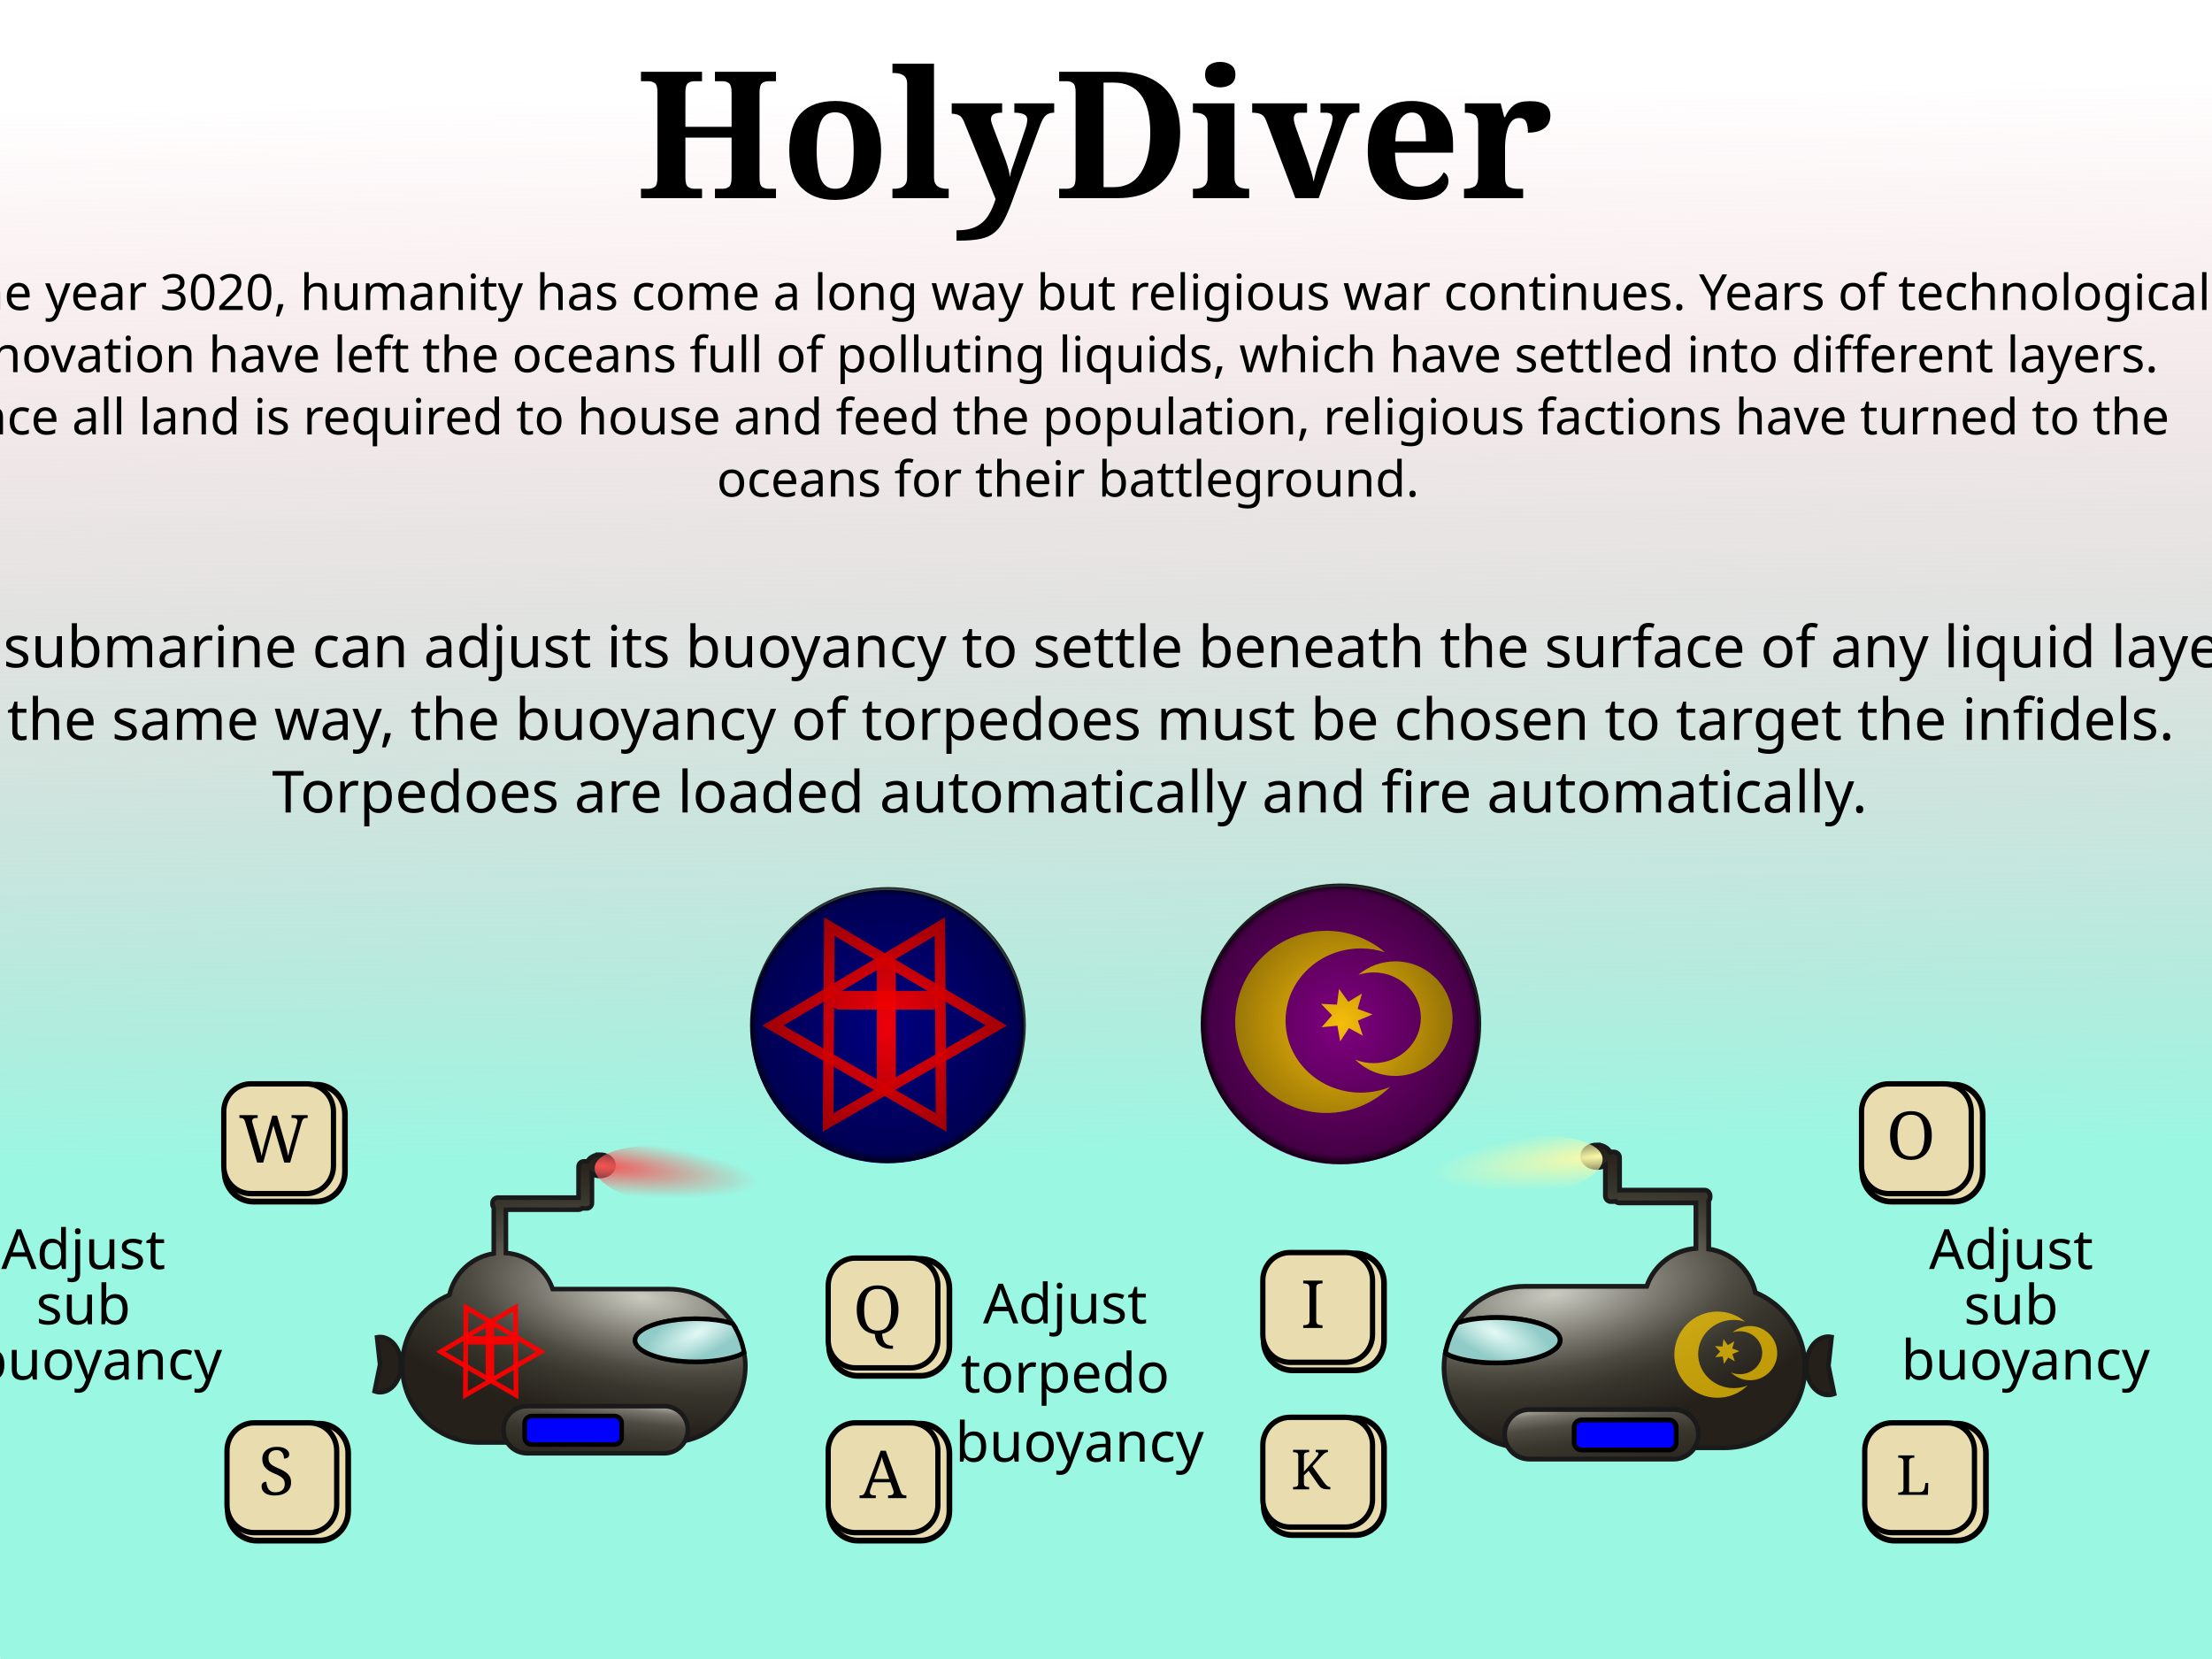
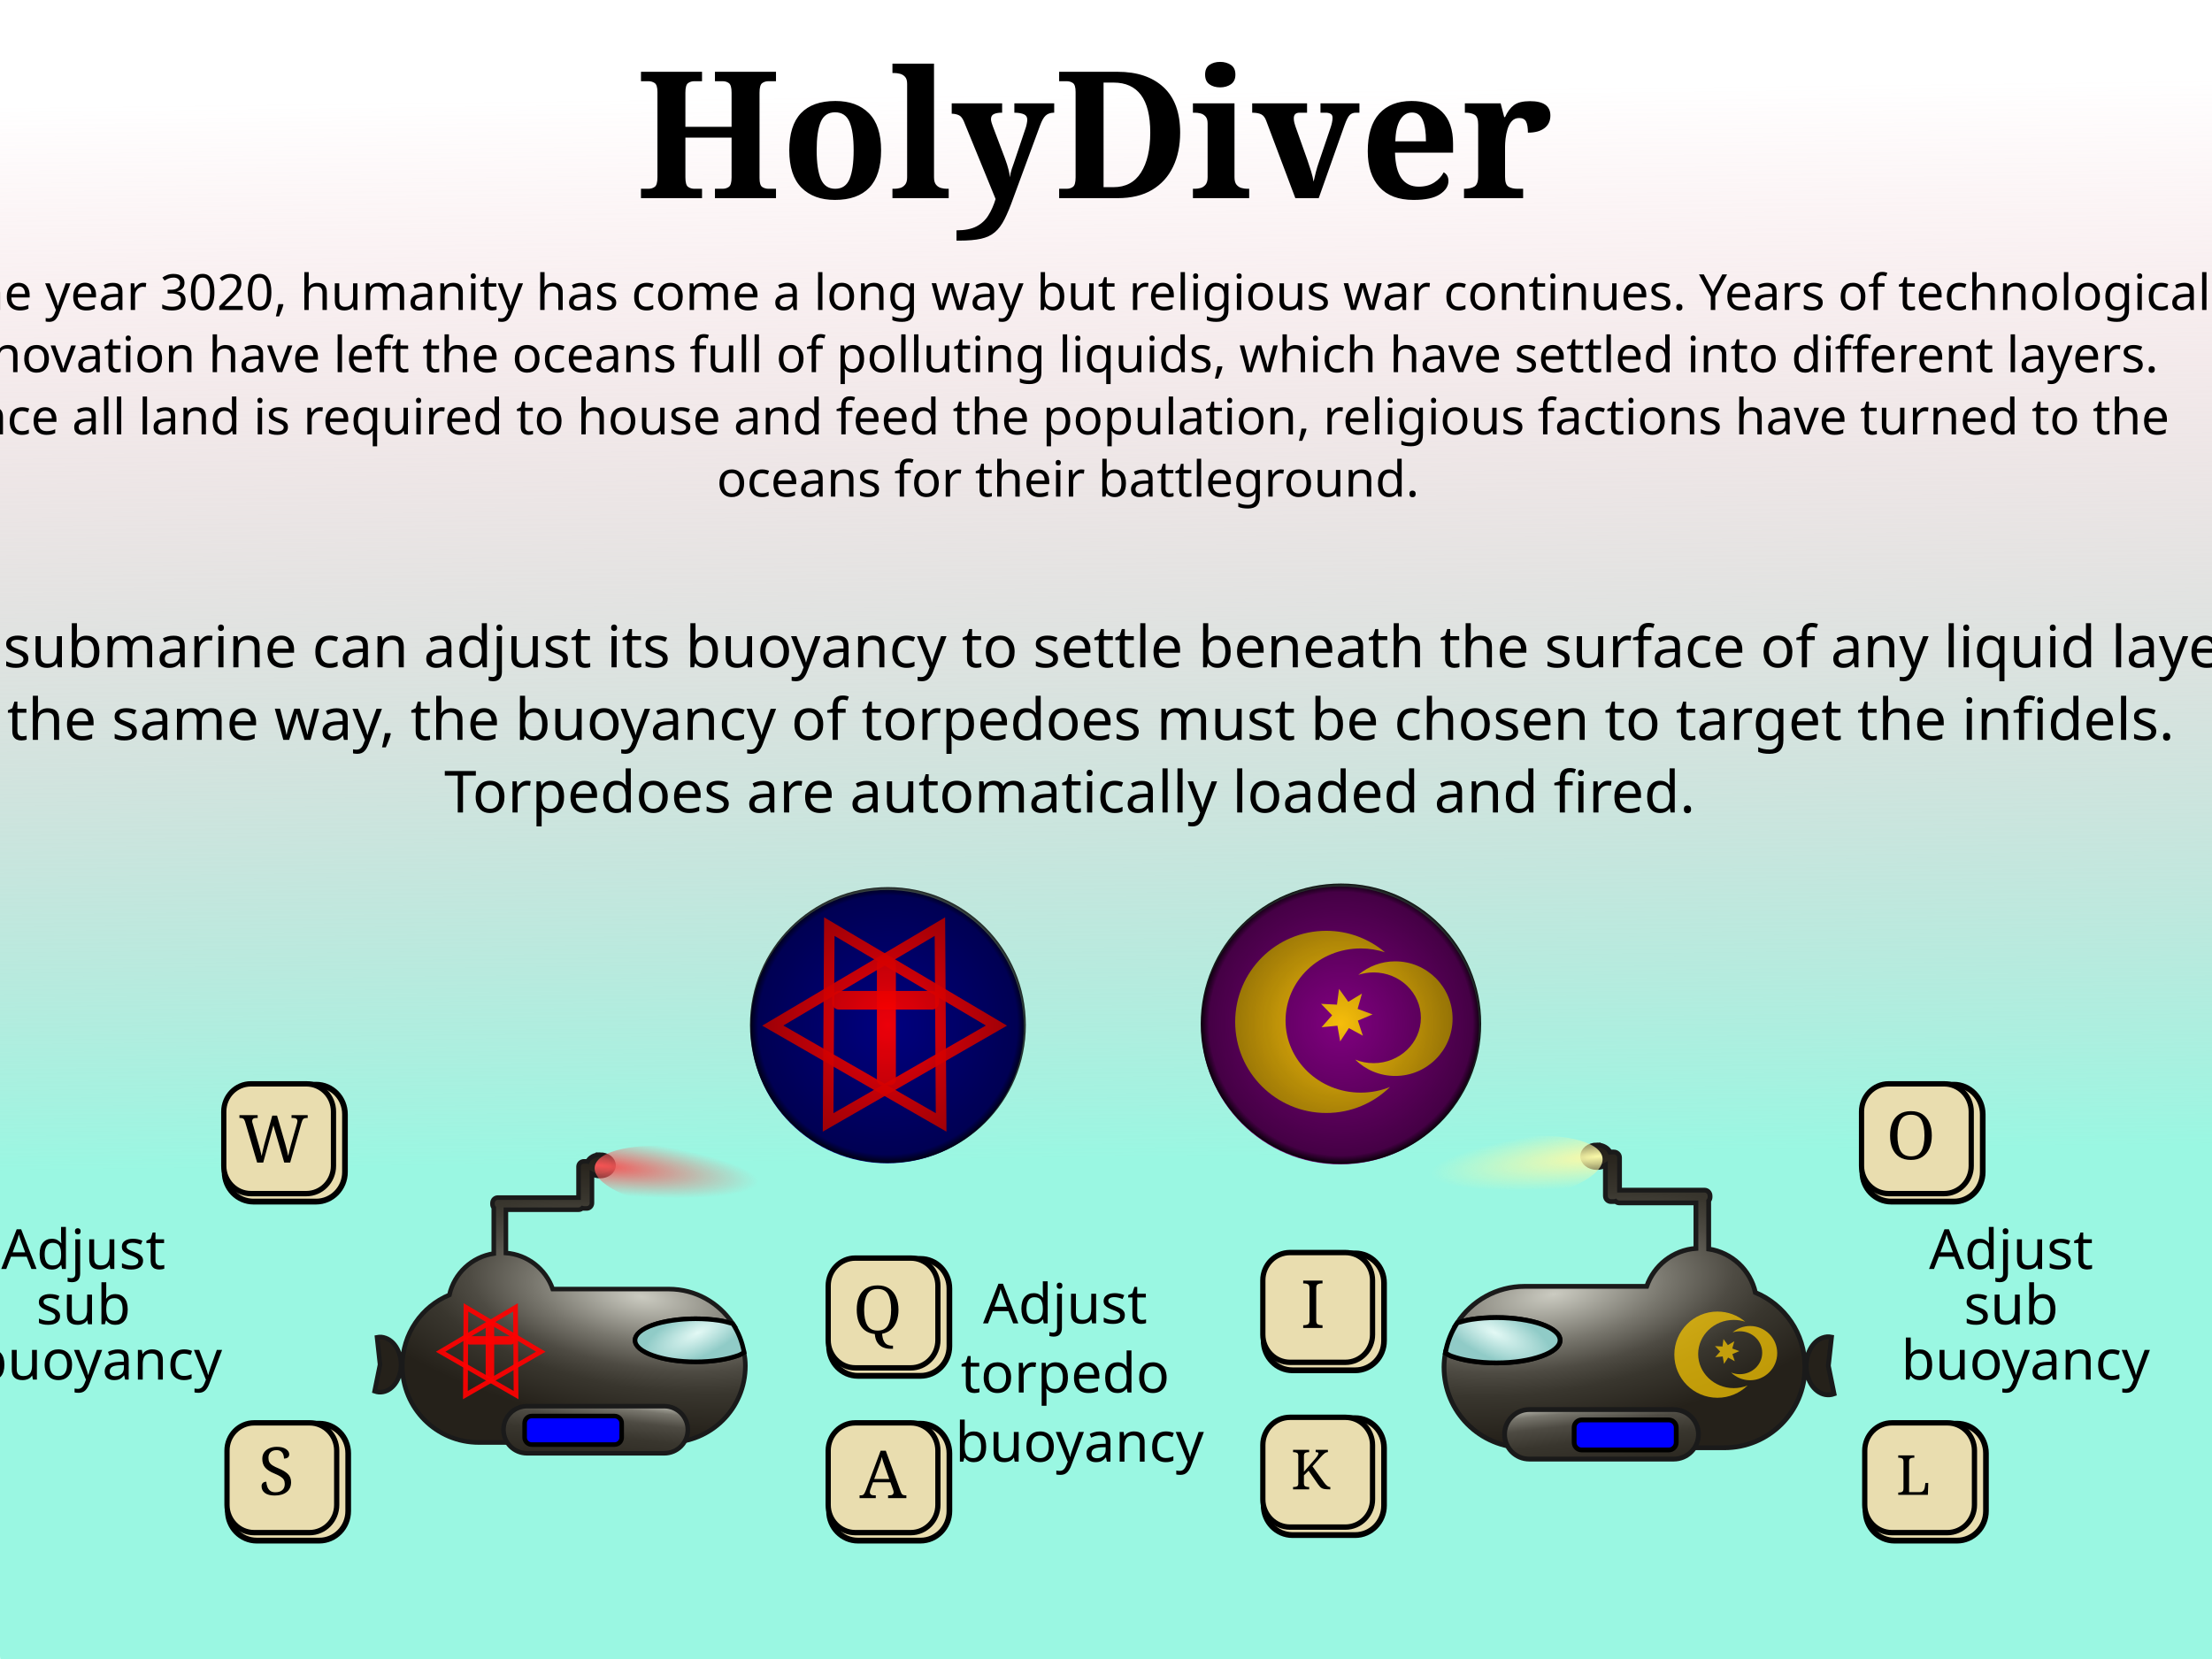
<svg xmlns="http://www.w3.org/2000/svg" xmlns:xlink="http://www.w3.org/1999/xlink" width="800px" height="600px" id="svg5741" version="1.1">
  <defs id="defs5743">
    <linearGradient id="linearGradient7140">
      <stop style="stop-color:#fbdf72;stop-opacity:1;" offset="0" id="stop7142" />
      <stop id="stop7148" offset="0.727" style="stop-color:#fce89c;stop-opacity:0.502;" />
      <stop style="stop-color:#e9ddaf;stop-opacity:0;" offset="1" id="stop7144" />
    </linearGradient>
    <linearGradient id="linearGradient7129">
      <stop style="stop-color:#9af7e2;stop-opacity:1;" offset="0" id="stop7131" />
      <stop style="stop-color:#e896a3;stop-opacity:0;" offset="1" id="stop7133" />
    </linearGradient>
    <linearGradient id="linearGradient5907">
      <stop style="stop-color:#cbcbc1;stop-opacity:1;" offset="0" id="stop5909" />
      <stop id="stop5917" offset="0.341" style="stop-color:#78766d;stop-opacity:1;" />
      <stop style="stop-color:#4e4b43;stop-opacity:1;" offset="0.535" id="stop5919" />
      <stop id="stop5943" offset="0.615" style="stop-color:#434038;stop-opacity:1;" />
      <stop id="stop5921" offset="0.694" style="stop-color:#39362e;stop-opacity:1;" />
      <stop style="stop-color:#25211a;stop-opacity:1;" offset="1" id="stop5911" />
    </linearGradient>
    <linearGradient id="linearGradient5931">
      <stop id="stop5933" offset="0" style="stop-color:#cbcbc1;stop-opacity:1;" />
      <stop style="stop-color:#78766d;stop-opacity:1;" offset="0.136" id="stop5935" />
      <stop id="stop5937" offset="0.292" style="stop-color:#4e4b43;stop-opacity:1;" />
      <stop style="stop-color:#39362e;stop-opacity:1;" offset="0.507" id="stop5939" />
      <stop id="stop5941" offset="1" style="stop-color:#25211a;stop-opacity:1;" />
    </linearGradient>
    <linearGradient id="linearGradient5955">
      <stop style="stop-color:#e3f9f5;stop-opacity:1;" offset="0" id="stop5957" />
      <stop style="stop-color:#90cbc7;stop-opacity:1;" offset="1" id="stop5965" />
    </linearGradient>
    <radialGradient xlink:href="#linearGradient5973" id="radialGradient5979" cx="465.185" cy="236.089" fx="465.185" fy="236.089" r="18.635" gradientTransform="matrix(-1.878447,-0.0440312,0.00774521,-0.3304246,1371.799,336.8474)" gradientUnits="userSpaceOnUse" />
    <linearGradient id="linearGradient5973">
      <stop style="stop-color:#faf9a8;stop-opacity:1;" offset="0" id="stop5975" />
      <stop style="stop-color:#faf9a8;stop-opacity:0;" offset="1" id="stop5977" />
    </linearGradient>
    <linearGradient xlink:href="#linearGradient7129" id="linearGradient7135" x1="430.157" y1="418.509" x2="425.443" y2="33.136" gradientUnits="userSpaceOnUse" />
    <linearGradient id="linearGradient4207">
      <stop style="stop-color:#000000;stop-opacity:0;" offset="0" id="stop4209" />
      <stop id="stop4215" offset="0.939" style="stop-color:#000000;stop-opacity:0.498;" />
      <stop style="stop-color:#000000;stop-opacity:1;" offset="1" id="stop4211" />
    </linearGradient>
    <radialGradient xlink:href="#linearGradient4207" id="radialGradient4639" gradientUnits="userSpaceOnUse" cx="737.453" cy="54.939" fx="737.453" fy="54.939" r="32.409" />
    <radialGradient xlink:href="#linearGradient4351" id="radialGradient4349" gradientUnits="userSpaceOnUse" cx="737.453" cy="54.939" fx="737.453" fy="54.939" r="32.409" />
    <linearGradient id="linearGradient4351">
      <stop id="stop4353" offset="0" style="stop-color:#000000;stop-opacity:0;" />
      <stop style="stop-color:#000000;stop-opacity:0.376;" offset="0.939" id="stop4355" />
      <stop id="stop4357" offset="1" style="stop-color:#000000;stop-opacity:0.914;" />
    </linearGradient>
    <linearGradient id="linearGradient5973-6">
      <stop style="stop-color:#faf9a8;stop-opacity:1;" offset="0" id="stop5975-9" />
      <stop style="stop-color:#faf9a8;stop-opacity:0;" offset="1" id="stop5977-8" />
    </linearGradient>
    <linearGradient id="linearGradient5955-6">
      <stop style="stop-color:#e3f9f5;stop-opacity:1;" offset="0" id="stop5957-2" />
      <stop style="stop-color:#90cbc7;stop-opacity:1;" offset="1" id="stop5965-3" />
    </linearGradient>
    <linearGradient id="linearGradient5931-2">
      <stop id="stop5933-6" offset="0" style="stop-color:#cbcbc1;stop-opacity:1;" />
      <stop style="stop-color:#78766d;stop-opacity:1;" offset="0.136" id="stop5935-2" />
      <stop id="stop5937-7" offset="0.292" style="stop-color:#4e4b43;stop-opacity:1;" />
      <stop style="stop-color:#39362e;stop-opacity:1;" offset="0.507" id="stop5939-5" />
      <stop id="stop5941-7" offset="1" style="stop-color:#25211a;stop-opacity:1;" />
    </linearGradient>
    <radialGradient xlink:href="#linearGradient5907-2" id="radialGradient5913-8" cx="480.331" cy="255.605" fx="480.331" fy="255.605" r="41.094" gradientTransform="matrix(0.1121108,0.693904,-1.705396,0.2755329,862.388,-146.0014)" gradientUnits="userSpaceOnUse" />
    <linearGradient id="linearGradient5907-2">
      <stop style="stop-color:#cbcbc1;stop-opacity:1;" offset="0" id="stop5909-7" />
      <stop id="stop5917-8" offset="0.341" style="stop-color:#78766d;stop-opacity:1;" />
      <stop style="stop-color:#4e4b43;stop-opacity:1;" offset="0.535" id="stop5919-0" />
      <stop id="stop5943-2" offset="0.615" style="stop-color:#434038;stop-opacity:1;" />
      <stop id="stop5921-0" offset="0.694" style="stop-color:#39362e;stop-opacity:1;" />
      <stop style="stop-color:#25211a;stop-opacity:1;" offset="1" id="stop5911-8" />
    </linearGradient>
    <radialGradient xlink:href="#linearGradient5907-2" id="radialGradient4873" gradientUnits="userSpaceOnUse" gradientTransform="matrix(0.1121108,0.693904,-1.705396,0.2755329,1009.314,62.01741)" cx="480.331" cy="255.605" fx="480.331" fy="255.605" r="41.094" />
    <linearGradient xlink:href="#linearGradient5931-2" id="linearGradient4875" gradientUnits="userSpaceOnUse" gradientTransform="translate(148.6314,209.4295)" x1="490.412" y1="277.747" x2="492.336" y2="294.584" />
    <radialGradient xlink:href="#linearGradient5955-6" id="radialGradient4877" gradientUnits="userSpaceOnUse" gradientTransform="matrix(0.9526227,0.4619291,-0.183076,0.3775522,216.9646,158.8105)" cx="468.013" cy="261.451" fx="468.013" fy="261.451" r="12.438" />
    <radialGradient xlink:href="#linearGradient5973-6" id="radialGradient4879" gradientUnits="userSpaceOnUse" gradientTransform="matrix(-1.878447,-0.0440312,0.00774521,-0.3304246,1371.799,336.8474)" cx="465.185" cy="236.089" fx="465.185" fy="236.089" r="18.635" />
    <linearGradient id="linearGradient4915">
      <stop id="stop4917" offset="0" style="stop-color:#f55353;stop-opacity:1;" />
      <stop id="stop4919" offset="1" style="stop-color:#f66969;stop-opacity:0;" />
    </linearGradient>
    <linearGradient id="linearGradient5955-2">
      <stop style="stop-color:#e3f9f5;stop-opacity:1;" offset="0" id="stop5957-7" />
      <stop style="stop-color:#90cbc7;stop-opacity:1;" offset="1" id="stop5965-6" />
    </linearGradient>
    <linearGradient id="linearGradient5931-8">
      <stop id="stop5933-7" offset="0" style="stop-color:#cbcbc1;stop-opacity:1;" />
      <stop style="stop-color:#78766d;stop-opacity:1;" offset="0.136" id="stop5935-8" />
      <stop id="stop5937-1" offset="0.292" style="stop-color:#4e4b43;stop-opacity:1;" />
      <stop style="stop-color:#39362e;stop-opacity:1;" offset="0.507" id="stop5939-6" />
      <stop id="stop5941-0" offset="1" style="stop-color:#25211a;stop-opacity:1;" />
    </linearGradient>
    <radialGradient xlink:href="#linearGradient5907-5" id="radialGradient5913-9" cx="480.331" cy="255.605" fx="480.331" fy="255.605" r="41.094" gradientTransform="matrix(0.1121108,0.693904,-1.705396,0.2755329,862.388,-146.0014)" gradientUnits="userSpaceOnUse" />
    <linearGradient id="linearGradient5907-5">
      <stop style="stop-color:#cbcbc1;stop-opacity:1;" offset="0" id="stop5909-8" />
      <stop id="stop5917-9" offset="0.341" style="stop-color:#78766d;stop-opacity:1;" />
      <stop style="stop-color:#4e4b43;stop-opacity:1;" offset="0.535" id="stop5919-00" />
      <stop id="stop5943-0" offset="0.615" style="stop-color:#434038;stop-opacity:1;" />
      <stop id="stop5921-7" offset="0.694" style="stop-color:#39362e;stop-opacity:1;" />
      <stop style="stop-color:#25211a;stop-opacity:1;" offset="1" id="stop5911-2" />
    </linearGradient>
    <radialGradient xlink:href="#linearGradient5907-5" id="radialGradient5051" gradientUnits="userSpaceOnUse" gradientTransform="matrix(0.1121108,0.693904,-1.705396,0.2755329,574.314,63.68408)" cx="480.331" cy="255.605" fx="480.331" fy="255.605" r="41.094" />
    <linearGradient xlink:href="#linearGradient5931-8" id="linearGradient5053" gradientUnits="userSpaceOnUse" gradientTransform="translate(-286.3686,211.0962)" x1="490.412" y1="277.747" x2="492.336" y2="294.584" />
    <radialGradient xlink:href="#linearGradient5955-2" id="radialGradient5055" gradientUnits="userSpaceOnUse" gradientTransform="matrix(0.9526227,0.4619291,-0.183076,0.3775522,-218.0354,160.4772)" cx="468.013" cy="261.451" fx="468.013" fy="261.451" r="12.438" />
    <radialGradient xlink:href="#linearGradient4915" id="radialGradient5057" gradientUnits="userSpaceOnUse" gradientTransform="matrix(-1.878447,-0.0440312,0.00774521,-0.3304246,1371.799,336.8474)" cx="465.185" cy="236.089" fx="465.185" fy="236.089" r="18.635" />
  </defs>
  <g id="layer14" style="display:inline">
    <rect style="color:#000000;fill:url(#linearGradient7135);fill-opacity:1;fill-rule:nonzero;stroke:none;stroke-width:3.543;marker:none;visibility:visible;display:inline;overflow:visible;enable-background:accumulate" id="rect6619" width="802.566" height="602.219" x="0" y="0.138" ry="3.333" />
  </g>
  <g id="layer1">
    <text xml:space="preserve" style="font-size:64px;font-style:normal;font-variant:normal;font-weight:normal;font-stretch:normal;line-height:125%;letter-spacing:0px;word-spacing:0px;fill:#000000;fill-opacity:1;stroke:none;font-family:Calibri;-inkscape-font-specification:Calibri" x="230.024" y="71.667" id="text5749">
      <tspan id="tspan5751" x="230.024" y="71.667" style="font-style:normal;font-variant:normal;font-weight:bold;font-stretch:normal;font-family:Elephant;-inkscape-font-specification:Elephant Bold">HolyDiver</tspan>
    </text>
    <text xml:space="preserve" style="font-size:20px;font-style:normal;font-variant:normal;font-weight:normal;font-stretch:normal;line-height:125%;letter-spacing:0px;word-spacing:0px;fill:#000000;fill-opacity:1;stroke:none;font-family:Calibri;-inkscape-font-specification:Calibri" x="399.887" y="241.341" id="text5769">
      <tspan id="tspan5771" x="399.887" y="241.341" style="font-size:21px;text-align:center;text-anchor:middle">Each submarine can adjust its buoyancy to settle beneath the surface of any liquid layer.</tspan>
      <tspan x="399.887" y="267.591" style="font-size:21px;text-align:center;text-anchor:middle" id="tspan5775">In the same way, the buoyancy of torpedoes must be chosen to target the infidels.</tspan>
-       <tspan x="399.887" y="293.841" style="font-size:21px;text-align:center;text-anchor:middle" id="tspan5061">Torpedoes are loaded automatically and fire automatically.</tspan>
+       <tspan x="399.887" y="293.841" style="font-size:21px;text-align:center;text-anchor:middle" id="tspan5061">Torpedoes are automatically loaded and fired.</tspan>
    </text>
    <g id="g6536" transform="translate(7.58339,-2.3282)">
      <g transform="matrix(0.534948,0,0,0.5475902,150.9048,252.722)" id="g5811">
        <rect style="color:#000000;fill:#e9ddaf;fill-opacity:1;fill-rule:nonzero;stroke:#000000;stroke-width:3.83;marker:none;visibility:visible;display:inline;overflow:visible;enable-background:accumulate" id="rect5791-3" width="81.38" height="77.213" x="558.06" y="370.56" ry="19.525" />
        <rect style="color:#000000;fill:#e9ddaf;fill-opacity:1;fill-rule:nonzero;stroke:#000000;stroke-width:3.543;marker:none;visibility:visible;display:inline;overflow:visible;enable-background:accumulate" id="rect5791" width="74.167" height="72.5" x="557.5" y="370" ry="18.333" />
      </g>
      <text id="text5847" y="482.613" x="462.833" style="font-size:20px;font-style:normal;font-variant:normal;font-weight:normal;font-stretch:normal;line-height:125%;letter-spacing:0px;word-spacing:0px;fill:#000000;fill-opacity:1;stroke:none;font-family:Elephant;-inkscape-font-specification:Elephant" xml:space="preserve">
        <tspan style="font-size:24px" y="482.613" x="462.833" id="tspan5849">I</tspan>
      </text>
    </g>
    <g id="g6543" transform="translate(8.41661,5.56605)">
      <g transform="matrix(0.534948,0,0,0.5475902,150.0716,304.4193)" id="g5811-1">
        <rect style="color:#000000;fill:#e9ddaf;fill-opacity:1;fill-rule:nonzero;stroke:#000000;stroke-width:3.83;marker:none;visibility:visible;display:inline;overflow:visible;enable-background:accumulate" id="rect5791-3-2" width="81.38" height="77.213" x="558.06" y="370.56" ry="19.525" />
        <rect style="color:#000000;fill:#e9ddaf;fill-opacity:1;fill-rule:nonzero;stroke:#000000;stroke-width:3.543;marker:none;visibility:visible;display:inline;overflow:visible;enable-background:accumulate" id="rect5791-33" width="74.167" height="72.5" x="557.5" y="370" ry="18.333" />
      </g>
      <text id="text5851" y="533.074" x="458.476" style="font-size:20px;font-style:normal;font-variant:normal;font-weight:normal;font-stretch:normal;line-height:125%;letter-spacing:0px;word-spacing:0px;fill:#000000;fill-opacity:1;stroke:none;font-family:Elephant;-inkscape-font-specification:Elephant" xml:space="preserve">
        <tspan y="533.074" x="458.476" id="tspan5853">K</tspan>
      </text>
    </g>
    <g id="g6578" transform="translate(4,0.910745)">
      <g transform="matrix(0.534948,0,0,0.5475902,371.0136,188.4666)" id="g5811-7">
        <rect style="color:#000000;fill:#e9ddaf;fill-opacity:1;fill-rule:nonzero;stroke:#000000;stroke-width:3.83;marker:none;visibility:visible;display:inline;overflow:visible;enable-background:accumulate" id="rect5791-3-5" width="81.38" height="77.213" x="558.06" y="370.56" ry="19.525" />
        <rect style="color:#000000;fill:#e9ddaf;fill-opacity:1;fill-rule:nonzero;stroke:#000000;stroke-width:3.543;marker:none;visibility:visible;display:inline;overflow:visible;enable-background:accumulate" id="rect5791-7" width="74.167" height="72.5" x="557.5" y="370" ry="18.333" />
      </g>
      <text id="text5847-8" y="418.358" x="678.227" style="font-size:20px;font-style:normal;font-variant:normal;font-weight:normal;font-stretch:normal;line-height:125%;letter-spacing:0px;word-spacing:0px;fill:#000000;fill-opacity:1;stroke:none;font-family:Elephant;-inkscape-font-specification:Elephant" xml:space="preserve">
        <tspan style="font-size:24px" y="418.358" x="678.227" id="tspan5849-0">O</tspan>
      </text>
    </g>
    <g id="g6585" transform="translate(4,1.82149)">
      <g transform="matrix(0.534948,0,0,0.5475902,372.1804,310.1638)" id="g5811-1-8">
        <rect style="color:#000000;fill:#e9ddaf;fill-opacity:1;fill-rule:nonzero;stroke:#000000;stroke-width:3.83;marker:none;visibility:visible;display:inline;overflow:visible;enable-background:accumulate" id="rect5791-3-2-2" width="81.38" height="77.213" x="558.06" y="370.56" ry="19.525" />
        <rect style="color:#000000;fill:#e9ddaf;fill-opacity:1;fill-rule:nonzero;stroke:#000000;stroke-width:3.543;marker:none;visibility:visible;display:inline;overflow:visible;enable-background:accumulate" id="rect5791-33-7" width="74.167" height="72.5" x="557.5" y="370" ry="18.333" />
      </g>
      <text id="text5851-2" y="538.819" x="681.763" style="font-size:20px;font-style:normal;font-variant:normal;font-weight:normal;font-stretch:normal;line-height:125%;letter-spacing:0px;word-spacing:0px;fill:#000000;fill-opacity:1;stroke:none;font-family:Elephant;-inkscape-font-specification:Elephant" xml:space="preserve">
        <tspan y="538.819" x="681.763" id="tspan5853-0">L</tspan>
      </text>
    </g>
    <text xml:space="preserve" style="font-size:20px;font-style:normal;font-variant:normal;font-weight:normal;font-stretch:normal;line-height:125%;letter-spacing:0px;word-spacing:0px;fill:#000000;fill-opacity:1;stroke:none;font-family:Elephant;-inkscape-font-specification:Elephant" x="403.429" y="478.613" id="text6306">
      <tspan id="tspan6308" x="403.429" y="478.613" style="font-style:normal;font-variant:normal;font-weight:normal;font-stretch:normal;text-align:center;text-anchor:middle;font-family:Calibri;-inkscape-font-specification:Calibri">Adjust</tspan>
      <tspan x="403.429" y="503.613" style="font-style:normal;font-variant:normal;font-weight:normal;font-stretch:normal;text-align:center;text-anchor:middle;font-family:Calibri;-inkscape-font-specification:Calibri" id="tspan6383">torpedo</tspan>
      <tspan x="403.429" y="528.613" style="font-style:normal;font-variant:normal;font-weight:normal;font-stretch:normal;text-align:center;text-anchor:middle;font-family:Calibri;-inkscape-font-specification:Calibri" id="tspan6385">buoyancy</tspan>
    </text>
    <text xml:space="preserve" style="font-size:20px;font-style:normal;font-variant:normal;font-weight:normal;font-stretch:normal;line-height:100%;letter-spacing:0px;word-spacing:0px;fill:#000000;fill-opacity:1;stroke:none;font-family:Elephant;-inkscape-font-specification:Elephant" x="745.562" y="458.94" id="text6306-7">
      <tspan id="tspan6308-6" x="745.562" y="458.94" style="font-style:normal;font-variant:normal;font-weight:normal;font-stretch:normal;text-align:center;line-height:100%;text-anchor:middle;font-family:Calibri;-inkscape-font-specification:Calibri">Adjust</tspan>
      <tspan x="745.562" y="478.94" style="font-style:normal;font-variant:normal;font-weight:normal;font-stretch:normal;text-align:center;line-height:100%;text-anchor:middle;font-family:Calibri;-inkscape-font-specification:Calibri" id="tspan6383-7">sub</tspan>
      <tspan x="745.562" y="498.94" style="font-style:normal;font-variant:normal;font-weight:normal;font-stretch:normal;text-align:center;line-height:100%;text-anchor:middle;font-family:Calibri;-inkscape-font-specification:Calibri" id="tspan6385-8">buoyancy</tspan>
    </text>
    <g id="g6550" transform="translate(7.58339,0)">
      <g transform="matrix(0.534948,0,0,0.5475902,-6.288518,252.3938)" id="g5811-78">
        <rect style="color:#000000;fill:#e9ddaf;fill-opacity:1;fill-rule:nonzero;stroke:#000000;stroke-width:3.83;marker:none;visibility:visible;display:inline;overflow:visible;enable-background:accumulate" id="rect5791-3-1" width="81.38" height="77.213" x="558.06" y="370.56" ry="19.525" />
        <rect style="color:#000000;fill:#e9ddaf;fill-opacity:1;fill-rule:nonzero;stroke:#000000;stroke-width:3.543;marker:none;visibility:visible;display:inline;overflow:visible;enable-background:accumulate" id="rect5791-6" width="74.167" height="72.5" x="557.5" y="370" ry="18.333" />
      </g>
      <text id="text5847-89" y="482.285" x="300.925" style="font-size:20px;font-style:normal;font-variant:normal;font-weight:normal;font-stretch:normal;line-height:125%;letter-spacing:0px;word-spacing:0px;fill:#000000;fill-opacity:1;stroke:none;font-family:Elephant;-inkscape-font-specification:Elephant" xml:space="preserve">
        <tspan style="font-size:24px" y="482.285" x="300.925" id="tspan5849-00">Q</tspan>
      </text>
    </g>
    <g id="g6557" transform="translate(8.41661,7.89425)">
      <g transform="matrix(0.534948,0,0,0.5475902,-7.121738,304.0911)" id="g5811-1-0">
        <rect style="color:#000000;fill:#e9ddaf;fill-opacity:1;fill-rule:nonzero;stroke:#000000;stroke-width:3.83;marker:none;visibility:visible;display:inline;overflow:visible;enable-background:accumulate" id="rect5791-3-2-9" width="81.38" height="77.213" x="558.06" y="370.56" ry="19.525" />
        <rect style="color:#000000;fill:#e9ddaf;fill-opacity:1;fill-rule:nonzero;stroke:#000000;stroke-width:3.543;marker:none;visibility:visible;display:inline;overflow:visible;enable-background:accumulate" id="rect5791-33-5" width="74.167" height="72.5" x="557.5" y="370" ry="18.333" />
      </g>
      <text id="text5851-0" y="533.925" x="302.461" style="font-size:20px;font-style:normal;font-variant:normal;font-weight:normal;font-stretch:normal;line-height:125%;letter-spacing:0px;word-spacing:0px;fill:#000000;fill-opacity:1;stroke:none;font-family:Elephant;-inkscape-font-specification:Elephant" xml:space="preserve">
        <tspan style="font-size:24px" y="533.925" x="302.461" id="tspan5853-7">A</tspan>
      </text>
    </g>
    <g id="g6564" transform="translate(4,-0.910745)">
      <g transform="matrix(0.534948,0,0,0.5475902,-221.303,190.288)" id="g5811-7-2">
        <rect style="color:#000000;fill:#e9ddaf;fill-opacity:1;fill-rule:nonzero;stroke:#000000;stroke-width:3.83;marker:none;visibility:visible;display:inline;overflow:visible;enable-background:accumulate" id="rect5791-3-5-5" width="81.38" height="77.213" x="558.06" y="370.56" ry="19.525" />
        <rect style="color:#000000;fill:#e9ddaf;fill-opacity:1;fill-rule:nonzero;stroke:#000000;stroke-width:3.543;marker:none;visibility:visible;display:inline;overflow:visible;enable-background:accumulate" id="rect5791-7-5" width="74.167" height="72.5" x="557.5" y="370" ry="18.333" />
      </g>
      <text id="text5847-8-8" y="421.358" x="82.375" style="font-size:20px;font-style:normal;font-variant:normal;font-weight:normal;font-stretch:normal;line-height:125%;letter-spacing:0px;word-spacing:0px;fill:#000000;fill-opacity:1;stroke:none;font-family:Elephant;-inkscape-font-specification:Elephant" xml:space="preserve">
        <tspan style="font-size:24px" y="421.358" x="82.375" id="tspan5849-0-6">W</tspan>
      </text>
    </g>
    <g id="g6571" transform="translate(4,0)">
      <g transform="matrix(0.534948,0,0,0.5475902,-220.1362,311.9853)" id="g5811-1-8-2">
        <rect style="color:#000000;fill:#e9ddaf;fill-opacity:1;fill-rule:nonzero;stroke:#000000;stroke-width:3.83;marker:none;visibility:visible;display:inline;overflow:visible;enable-background:accumulate" id="rect5791-3-2-2-1" width="81.38" height="77.213" x="558.06" y="370.56" ry="19.525" />
        <rect style="color:#000000;fill:#e9ddaf;fill-opacity:1;fill-rule:nonzero;stroke:#000000;stroke-width:3.543;marker:none;visibility:visible;display:inline;overflow:visible;enable-background:accumulate" id="rect5791-33-7-4" width="74.167" height="72.5" x="557.5" y="370" ry="18.333" />
      </g>
      <text id="text5851-2-4" y="540.64" x="89.446" style="font-size:20px;font-style:normal;font-variant:normal;font-weight:normal;font-stretch:normal;line-height:125%;letter-spacing:0px;word-spacing:0px;fill:#000000;fill-opacity:1;stroke:none;font-family:Elephant;-inkscape-font-specification:Elephant" xml:space="preserve">
        <tspan style="font-size:24px" y="540.64" x="89.446" id="tspan5853-0-6">S</tspan>
      </text>
    </g>
    <text xml:space="preserve" style="font-size:20px;font-style:normal;font-variant:normal;font-weight:normal;font-stretch:normal;line-height:100%;letter-spacing:0px;word-spacing:0px;fill:#000000;fill-opacity:1;stroke:none;font-family:Elephant;-inkscape-font-specification:Elephant" x="48.358" y="458.94" id="text6306-7-8">
      <tspan id="tspan6308-6-9" x="48.358" y="458.94" style="font-style:normal;font-variant:normal;font-weight:normal;font-stretch:normal;text-align:center;line-height:100%;text-anchor:middle;font-family:Calibri;-inkscape-font-specification:Calibri">Adjust</tspan>
      <tspan x="48.358" y="478.94" style="font-style:normal;font-variant:normal;font-weight:normal;font-stretch:normal;text-align:center;line-height:100%;text-anchor:middle;font-family:Calibri;-inkscape-font-specification:Calibri" id="tspan6383-7-8">sub</tspan>
      <tspan x="48.358" y="498.94" style="font-style:normal;font-variant:normal;font-weight:normal;font-stretch:normal;text-align:center;line-height:100%;text-anchor:middle;font-family:Calibri;-inkscape-font-specification:Calibri" id="tspan6385-8-3">buoyancy</tspan>
    </text>
    <text xml:space="preserve" style="font-size:20px;font-style:normal;font-variant:normal;font-weight:normal;font-stretch:normal;line-height:125%;letter-spacing:0px;word-spacing:0px;fill:#000000;fill-opacity:1;stroke:none;font-family:Calibri;-inkscape-font-specification:Calibri" x="399.244" y="112.096" id="text6592">
      <tspan id="tspan6594" x="401.283" y="112.096" style="font-size:18px;text-align:center;text-anchor:middle">In the year 3020, humanity has come a long way but religious war continues. Years of technological </tspan>
      <tspan x="401.283" y="134.596" style="font-size:18px;text-align:center;text-anchor:middle" id="tspan6596">innovation have left the oceans full of polluting liquids, which have settled into different layers. </tspan>
      <tspan x="401.283" y="157.096" style="font-size:18px;text-align:center;text-anchor:middle" id="tspan6598">Since all land is required to house and feed the population, religious factions have turned to the </tspan>
      <tspan x="399.244" y="179.596" style="font-size:18px;text-align:center;text-anchor:middle" id="tspan6600">oceans for their battleground.</tspan>
    </text>
    <path style="color:#000000;fill:#800080;fill-opacity:1;fill-rule:nonzero;stroke:none;stroke-width:3.543;marker:none;visibility:visible;display:inline;overflow:visible;enable-background:accumulate" id="path5307-4" d="m 787.246,64.072 a 32.114,32.114 0 1 1 -64.229,0 32.114,32.114 0 1 1 64.229,0 z" transform="matrix(1.564907,0,0,1.564907,-697.0073,270.5854)" />
    <g transform="matrix(1.564907,0,0,1.564907,-671.8397,290.7326)" style="display:inline" id="g4395">
      <path id="path3329" d="m 735.829,29.332 c -11.628,0 -21.053,9.424 -21.053,21.053 0,11.628 9.424,21.053 21.053,21.053 5.736,0 10.924,-2.286 14.722,-6.006 -2.079,0.843 -4.366,1.301 -6.765,1.301 -9.596,0 -17.367,-7.45 -17.367,-16.651 0,-9.201 7.771,-16.673 17.367,-16.673 1.96,0 3.858,0.315 5.615,0.889 -3.666,-3.098 -8.397,-4.965 -13.573,-4.965 z" style="opacity:0.923;color:#000000;fill:#ffcc00;fill-opacity:1;fill-rule:nonzero;stroke:none;stroke-width:1;marker:none;visibility:visible;display:inline;overflow:visible;enable-background:accumulate" />
      <path id="path3329-5" d="m 751.774,36.39 c 7.316,0 13.245,5.929 13.245,13.245 0,7.316 -5.929,13.245 -13.245,13.245 -3.609,0 -6.873,-1.438 -9.262,-3.778 1.308,0.53 2.747,0.818 4.256,0.818 6.037,0 10.926,-4.687 10.926,-10.476 0,-5.789 -4.889,-10.49 -10.926,-10.49 -1.233,0 -2.427,0.198 -3.533,0.559 2.307,-1.949 5.283,-3.124 8.539,-3.124 z" style="opacity:0.923;color:#000000;fill:#ffcc00;fill-opacity:1;fill-rule:nonzero;stroke:none;stroke-width:1;marker:none;visibility:visible;display:inline;overflow:visible;enable-background:accumulate" />
      <path transform="matrix(0.5417434,0,0,0.5417434,341.744,24.77723)" d="m 743.051,53.171 -5.965,-3.259 -3.719,5.69 -1.171,-6.696 -6.767,0.64 4.505,-5.09 -4.72,-4.892 6.788,0.348 0.882,-6.74 3.96,5.525 5.819,-3.513 -1.85,6.541 6.375,2.359 -6.267,2.632 z" id="path4172" style="opacity:0.923;color:#000000;fill:#ffcc00;fill-opacity:1;fill-rule:nonzero;stroke:none;stroke-width:1;marker:none;visibility:visible;display:inline;overflow:visible;enable-background:accumulate" />
    </g>
    <path style="opacity:0.923;color:#000000;fill:url(#radialGradient4639);fill-opacity:1;fill-rule:nonzero;stroke:none;stroke-width:1;marker:none;visibility:visible;display:inline;overflow:visible;enable-background:accumulate" id="path4205" d="m 769.862,54.939 a 32.409,32.409 0 1 1 -64.818,0 32.409,32.409 0 1 1 64.818,0 z" transform="matrix(1.564907,0,0,1.564907,-669.0734,284.2776)" />
    <path style="color:#000000;fill:#000080;fill-opacity:1;fill-rule:nonzero;stroke:none;stroke-width:3.543;marker:none;visibility:visible;display:inline;overflow:visible;enable-background:accumulate" id="path5307-46" d="m 787.246,64.072 a 32.114,32.114 0 1 1 -64.229,0 32.114,32.114 0 1 1 64.229,0 z" transform="matrix(1.539053,0,0,1.539053,-841.3306,272.6858)" />
    <g transform="matrix(1.539053,0,0,1.539053,-816.5788,292.5002)" style="display:inline" id="g4359">
      <path transform="matrix(2.691944,0.2273537,-0.2248589,2.721811,-1221.64,-188.6233)" d="m 735.98,34.904 -15.286,-7.084 13.778,-9.696 z" id="path4266" style="opacity:0.923;color:#000000;fill:none;stroke:#ff0000;stroke-width:0.92;stroke-miterlimit:4;stroke-dasharray:none;marker:none;visibility:visible;display:inline;overflow:visible;enable-background:accumulate" />
      <path transform="matrix(-2.691944,0.2273537,0.2248589,2.721811,2698.538,-188.6233)" d="m 735.98,34.904 -15.286,-7.084 13.778,-9.696 z" id="path4266-0" style="opacity:0.923;color:#000000;fill:none;stroke:#ff0000;stroke-width:0.92;stroke-miterlimit:4;stroke-dasharray:none;marker:none;visibility:visible;display:inline;overflow:visible;enable-background:accumulate" />
      <rect ry="1.281" y="35.301" x="736.633" height="29.652" width="4.468" id="rect4262" style="opacity:0.923;color:#000000;fill:#ff0000;fill-opacity:1;fill-rule:nonzero;stroke:none;stroke-width:1;marker:none;visibility:visible;display:inline;overflow:visible;enable-background:accumulate" />
      <rect ry="1.66" y="42.802" x="726.093" height="4.389" width="25.163" id="rect4264" style="opacity:0.923;color:#000000;fill:#ff0000;fill-opacity:1;fill-rule:nonzero;stroke:none;stroke-width:1;marker:none;visibility:visible;display:inline;overflow:visible;enable-background:accumulate" />
    </g>
    <path style="opacity:0.923;color:#000000;fill:url(#radialGradient4349);fill-opacity:1;fill-rule:nonzero;stroke:none;stroke-width:1;marker:none;visibility:visible;display:inline;overflow:visible;enable-background:accumulate" id="path4205-9" d="m 769.862,54.939 a 32.409,32.409 0 1 1 -64.818,0 32.409,32.409 0 1 1 64.818,0 z" transform="matrix(1.539053,0,0,1.539053,-813.8582,286.1519)" />
    <g id="g4862" transform="matrix(1.737385,0,0,1.737385,-527.9757,-341.1129)">
      <path id="rect5883" d="m 636.301,434.675 c -1.627,0 -2.938,1.042 -2.938,2.344 0,1.302 1.31,2.344 2.938,2.344 0.669,0 1.287,-0.168 1.781,-0.469 l 0,6.375 c 0,0.653 0.503,1.188 1.156,1.188 l 0.594,0 c 0.119,0 0.235,-0.03 0.344,-0.062 0.213,0.213 0.517,0.344 0.844,0.344 l 15.906,0 0,9.469 c -4.77,0.356 -8.747,3.556 -10.25,7.906 l -25.406,0 c -5.89,0 -11.035,3.03 -14.031,7.594 0.943,-0.269 1.871,-0.549 3,-0.719 1.586,-0.239 3.326,-0.375 5.156,-0.375 1.831,0 3.57,0.136 5.156,0.375 1.586,0.239 3.019,0.573 4.219,1 1.2,0.427 2.173,0.936 2.844,1.5 0.671,0.564 1.031,1.193 1.031,1.844 0,0.651 -0.36,1.249 -1.031,1.812 -0.671,0.564 -1.644,1.073 -2.844,1.5 -1.2,0.427 -2.633,0.793 -4.219,1.031 -1.586,0.239 -3.326,0.375 -5.156,0.375 -1.831,0 -3.57,-0.136 -5.156,-0.375 -1.586,-0.239 -3.019,-0.605 -4.219,-1.031 -0.527,-0.187 -0.817,-0.44 -1.25,-0.656 -0.167,0.953 -0.281,1.935 -0.281,2.938 0,9.304 7.477,16.781 16.781,16.781 l 41.562,0 c 9.304,0 16.781,-7.477 16.781,-16.781 0,-7.012 -4.236,-13.005 -10.312,-15.531 -1.046,-4.706 -4.901,-8.333 -9.719,-9.062 l 0,-10.031 c 0.168,-0.204 0.281,-0.464 0.281,-0.75 l 0,-0.281 c 0,-0.653 -0.503,-1.188 -1.156,-1.188 l -17.688,0 0,-6.781 c 0,-0.653 -0.535,-1.156 -1.188,-1.156 l -0.594,0 c -0.069,0 -0.122,0.02 -0.188,0.031 -0.428,-0.88 -1.499,-1.5 -2.75,-1.5 z m 47.906,39.938 c -0.312,0.024 -0.635,0.11 -0.938,0.219 -2.435,0.871 -3.877,4.186 -3.219,7.406 0.659,3.22 3.19,5.121 5.625,4.25 l -1.188,-5.844 0.656,-5.969 c -0.31,-0.061 -0.626,-0.087 -0.938,-0.062 z" style="color:#000000;fill:url(#radialGradient4873);fill-opacity:1;fill-rule:nonzero;stroke:#1a1a1a;stroke-width:1;stroke-linecap:butt;stroke-linejoin:miter;stroke-miterlimit:4;stroke-opacity:1;stroke-dasharray:none;stroke-dashoffset:0;marker:none;visibility:visible;display:inline;overflow:visible;enable-background:accumulate" />
      <rect ry="5.156" y="489.758" x="617.09" height="10.312" width="40.364" id="rect5865" style="color:#000000;fill:url(#linearGradient4875);fill-opacity:1;fill-rule:nonzero;stroke:#1a1a1a;stroke-width:1;stroke-linecap:butt;stroke-linejoin:miter;stroke-miterlimit:4;stroke-opacity:1;stroke-dasharray:none;stroke-dashoffset:0;marker:none;visibility:visible;display:inline;overflow:visible;enable-background:accumulate" />
      <path id="path5875" d="m 604.77,477.988 c 0.433,0.217 0.723,0.469 1.25,0.656 1.2,0.427 2.633,0.793 4.219,1.031 1.586,0.239 3.326,0.375 5.156,0.375 1.831,0 3.57,-0.136 5.156,-0.375 1.586,-0.239 3.019,-0.605 4.219,-1.031 1.2,-0.427 2.173,-0.936 2.844,-1.5 0.671,-0.564 1.031,-1.162 1.031,-1.812 0,-0.651 -0.36,-1.28 -1.031,-1.844 -0.671,-0.564 -1.644,-1.073 -2.844,-1.5 -1.2,-0.427 -2.633,-0.761 -4.219,-1 -1.586,-0.239 -3.326,-0.375 -5.156,-0.375 -1.831,0 -3.57,0.136 -5.156,0.375 -1.129,0.17 -2.057,0.45 -3,0.719 -1.226,1.868 -2.068,3.989 -2.469,6.281 z" style="color:#000000;fill:url(#radialGradient4877);fill-opacity:1;stroke:#000000;stroke-width:1;stroke-linecap:butt;stroke-linejoin:miter;stroke-miterlimit:4;stroke-opacity:1;stroke-dasharray:none;stroke-dashoffset:0;marker:none;visibility:visible;display:inline;overflow:visible;enable-background:accumulate" />
      <rect style="color:#000000;fill:#0000ff;stroke:#000000;stroke-width:1;marker:none;visibility:visible;display:inline;overflow:visible;enable-background:accumulate" id="rect3285" width="21.25" height="6.25" x="631.575" y="491.918" ry="1.562" />
      <path transform="matrix(0.9918517,-0.1273978,0.1273978,0.9918517,110.416,264.31)" d="m 500.72,238.786 c 0,3.648 -8.343,6.606 -18.635,6.606 -10.292,0 -18.635,-2.958 -18.635,-6.606 0,-3.648 8.343,-6.606 18.635,-6.606 10.292,0 18.635,2.958 18.635,6.606 z" id="path5971" style="color:#000000;fill:url(#radialGradient4879);fill-opacity:1;fill-rule:nonzero;stroke:none;stroke-width:1;marker:none;visibility:visible;display:inline;overflow:visible;enable-background:accumulate" />
      <g id="g4395-9" style="opacity:0.769;display:inline" transform="matrix(0.4262119,0,0,0.4262119,347.7833,456.8556)">
        <path style="opacity:0.923;color:#000000;fill:#ffcc00;fill-opacity:1;fill-rule:nonzero;stroke:none;stroke-width:1;marker:none;visibility:visible;display:inline;overflow:visible;enable-background:accumulate" d="m 735.829,29.332 c -11.628,0 -21.053,9.424 -21.053,21.053 0,11.628 9.424,21.053 21.053,21.053 5.736,0 10.924,-2.286 14.722,-6.006 -2.079,0.843 -4.366,1.301 -6.765,1.301 -9.596,0 -17.367,-7.45 -17.367,-16.651 0,-9.201 7.771,-16.673 17.367,-16.673 1.96,0 3.858,0.315 5.615,0.889 -3.666,-3.098 -8.397,-4.965 -13.573,-4.965 z" id="path3329-9" />
        <path style="opacity:0.923;color:#000000;fill:#ffcc00;fill-opacity:1;fill-rule:nonzero;stroke:none;stroke-width:1;marker:none;visibility:visible;display:inline;overflow:visible;enable-background:accumulate" d="m 751.774,36.39 c 7.316,0 13.245,5.929 13.245,13.245 0,7.316 -5.929,13.245 -13.245,13.245 -3.609,0 -6.873,-1.438 -9.262,-3.778 1.308,0.53 2.747,0.818 4.256,0.818 6.037,0 10.926,-4.687 10.926,-10.476 0,-5.789 -4.889,-10.49 -10.926,-10.49 -1.233,0 -2.427,0.198 -3.533,0.559 2.307,-1.949 5.283,-3.124 8.539,-3.124 z" id="path3329-5-8" />
        <path style="opacity:0.923;color:#000000;fill:#ffcc00;fill-opacity:1;fill-rule:nonzero;stroke:none;stroke-width:1;marker:none;visibility:visible;display:inline;overflow:visible;enable-background:accumulate" id="path4172-3" d="m 743.051,53.171 -5.965,-3.259 -3.719,5.69 -1.171,-6.696 -6.767,0.64 4.505,-5.09 -4.72,-4.892 6.788,0.348 0.882,-6.74 3.96,5.525 5.819,-3.513 -1.85,6.541 6.375,2.359 -6.267,2.632 z" transform="matrix(0.5417434,0,0,0.5417434,341.744,24.77723)" />
      </g>
    </g>
    <g id="g5039" transform="matrix(-1.651608,0,0,1.651608,549.5017,-303.078)">
      <path id="rect5883-5" d="m 201.301,436.342 c -1.627,0 -2.938,1.042 -2.938,2.344 0,1.302 1.31,2.344 2.938,2.344 0.669,0 1.287,-0.168 1.781,-0.469 l 0,6.375 c 0,0.653 0.503,1.188 1.156,1.188 l 0.594,0 c 0.119,0 0.235,-0.03 0.344,-0.062 0.213,0.213 0.517,0.344 0.844,0.344 l 15.906,0 0,9.469 c -4.77,0.356 -8.747,3.556 -10.25,7.906 l -25.406,0 c -5.89,0 -11.035,3.03 -14.031,7.594 0.943,-0.269 1.871,-0.549 3,-0.719 1.586,-0.239 3.326,-0.375 5.156,-0.375 1.831,0 3.57,0.136 5.156,0.375 1.586,0.239 3.019,0.573 4.219,1 1.2,0.427 2.173,0.936 2.844,1.5 0.671,0.564 1.031,1.193 1.031,1.844 0,0.651 -0.36,1.249 -1.031,1.812 -0.671,0.564 -1.644,1.073 -2.844,1.5 -1.2,0.427 -2.633,0.793 -4.219,1.031 -1.586,0.239 -3.326,0.375 -5.156,0.375 -1.831,0 -3.57,-0.136 -5.156,-0.375 -1.586,-0.239 -3.019,-0.605 -4.219,-1.031 -0.527,-0.187 -0.817,-0.44 -1.25,-0.656 -0.167,0.953 -0.281,1.935 -0.281,2.938 0,9.304 7.477,16.781 16.781,16.781 l 41.562,0 c 9.304,0 16.781,-7.477 16.781,-16.781 0,-7.012 -4.236,-13.005 -10.312,-15.531 -1.046,-4.706 -4.901,-8.333 -9.719,-9.062 l 0,-10.031 c 0.168,-0.204 0.281,-0.464 0.281,-0.75 l 0,-0.281 c 0,-0.653 -0.503,-1.188 -1.156,-1.188 l -17.688,0 0,-6.781 c 0,-0.653 -0.535,-1.156 -1.188,-1.156 l -0.594,0 c -0.069,0 -0.122,0.02 -0.188,0.031 -0.428,-0.88 -1.499,-1.5 -2.75,-1.5 z m 47.906,39.938 c -0.312,0.024 -0.635,0.11 -0.938,0.219 -2.435,0.871 -3.877,4.186 -3.219,7.406 0.659,3.22 3.19,5.121 5.625,4.25 l -1.188,-5.844 0.656,-5.969 c -0.31,-0.061 -0.626,-0.087 -0.938,-0.062 z" style="color:#000000;fill:url(#radialGradient5051);fill-opacity:1;fill-rule:nonzero;stroke:#1a1a1a;stroke-width:1;stroke-linecap:butt;stroke-linejoin:miter;stroke-miterlimit:4;stroke-opacity:1;stroke-dasharray:none;stroke-dashoffset:0;marker:none;visibility:visible;display:inline;overflow:visible;enable-background:accumulate" />
      <rect ry="5.156" y="491.425" x="182.09" height="10.312" width="40.364" id="rect5865-5" style="color:#000000;fill:url(#linearGradient5053);fill-opacity:1;fill-rule:nonzero;stroke:#1a1a1a;stroke-width:1;stroke-linecap:butt;stroke-linejoin:miter;stroke-miterlimit:4;stroke-opacity:1;stroke-dasharray:none;stroke-dashoffset:0;marker:none;visibility:visible;display:inline;overflow:visible;enable-background:accumulate" />
      <path id="path5875-2" d="m 169.77,479.654 c 0.433,0.217 0.723,0.469 1.25,0.656 1.2,0.427 2.633,0.793 4.219,1.031 1.586,0.239 3.326,0.375 5.156,0.375 1.831,0 3.57,-0.136 5.156,-0.375 1.586,-0.239 3.019,-0.605 4.219,-1.031 1.2,-0.427 2.173,-0.936 2.844,-1.5 0.671,-0.564 1.031,-1.162 1.031,-1.812 0,-0.651 -0.36,-1.28 -1.031,-1.844 -0.671,-0.564 -1.644,-1.073 -2.844,-1.5 -1.2,-0.427 -2.633,-0.761 -4.219,-1 -1.586,-0.239 -3.326,-0.375 -5.156,-0.375 -1.831,0 -3.57,0.136 -5.156,0.375 -1.129,0.17 -2.057,0.45 -3,0.719 -1.226,1.868 -2.068,3.989 -2.469,6.281 z" style="color:#000000;fill:url(#radialGradient5055);fill-opacity:1;stroke:#000000;stroke-width:1;stroke-linecap:butt;stroke-linejoin:miter;stroke-miterlimit:4;stroke-opacity:1;stroke-dasharray:none;stroke-dashoffset:0;marker:none;visibility:visible;display:inline;overflow:visible;enable-background:accumulate" />
      <rect style="color:#000000;fill:#0000ff;stroke:#000000;stroke-width:1;marker:none;visibility:visible;display:inline;overflow:visible;enable-background:accumulate" id="rect3285-1" width="21.25" height="6.25" x="196.575" y="493.585" ry="1.562" />
      <path transform="matrix(0.9918517,-0.1273978,0.1273978,0.9918517,-324.584,265.9766)" d="m 500.72,238.786 c 0,3.648 -8.343,6.606 -18.635,6.606 -10.292,0 -18.635,-2.958 -18.635,-6.606 0,-3.648 8.343,-6.606 18.635,-6.606 10.292,0 18.635,2.958 18.635,6.606 z" id="path5971-4" style="color:#000000;fill:url(#radialGradient5057);fill-opacity:1;fill-rule:nonzero;stroke:none;stroke-width:1;marker:none;visibility:visible;display:inline;overflow:visible;enable-background:accumulate" />
      <g id="g4359-8" style="display:inline" transform="matrix(0.4175086,0,0,0.4175086,-83.05963,458.2246)">
        <path style="opacity:0.923;color:#000000;fill:none;stroke:#ff0000;stroke-width:0.92;stroke-miterlimit:4;stroke-dasharray:none;marker:none;visibility:visible;display:inline;overflow:visible;enable-background:accumulate" id="path4266-2" d="m 735.98,34.904 -15.286,-7.084 13.778,-9.696 z" transform="matrix(2.691944,0.2273537,-0.2248589,2.721811,-1221.64,-188.6233)" />
        <path style="opacity:0.923;color:#000000;fill:none;stroke:#ff0000;stroke-width:0.92;stroke-miterlimit:4;stroke-dasharray:none;marker:none;visibility:visible;display:inline;overflow:visible;enable-background:accumulate" id="path4266-0-4" d="m 735.98,34.904 -15.286,-7.084 13.778,-9.696 z" transform="matrix(-2.691944,0.2273537,0.2248589,2.721811,2698.538,-188.6233)" />
        <rect style="opacity:0.923;color:#000000;fill:#ff0000;fill-opacity:1;fill-rule:nonzero;stroke:none;stroke-width:1;marker:none;visibility:visible;display:inline;overflow:visible;enable-background:accumulate" id="rect4262-5" width="4.468" height="29.652" x="736.633" y="35.301" ry="1.281" />
        <rect style="opacity:0.923;color:#000000;fill:#ff0000;fill-opacity:1;fill-rule:nonzero;stroke:none;stroke-width:1;marker:none;visibility:visible;display:inline;overflow:visible;enable-background:accumulate" id="rect4264-2" width="25.163" height="4.389" x="726.093" y="42.802" ry="1.66" />
      </g>
    </g>
  </g>
</svg>
